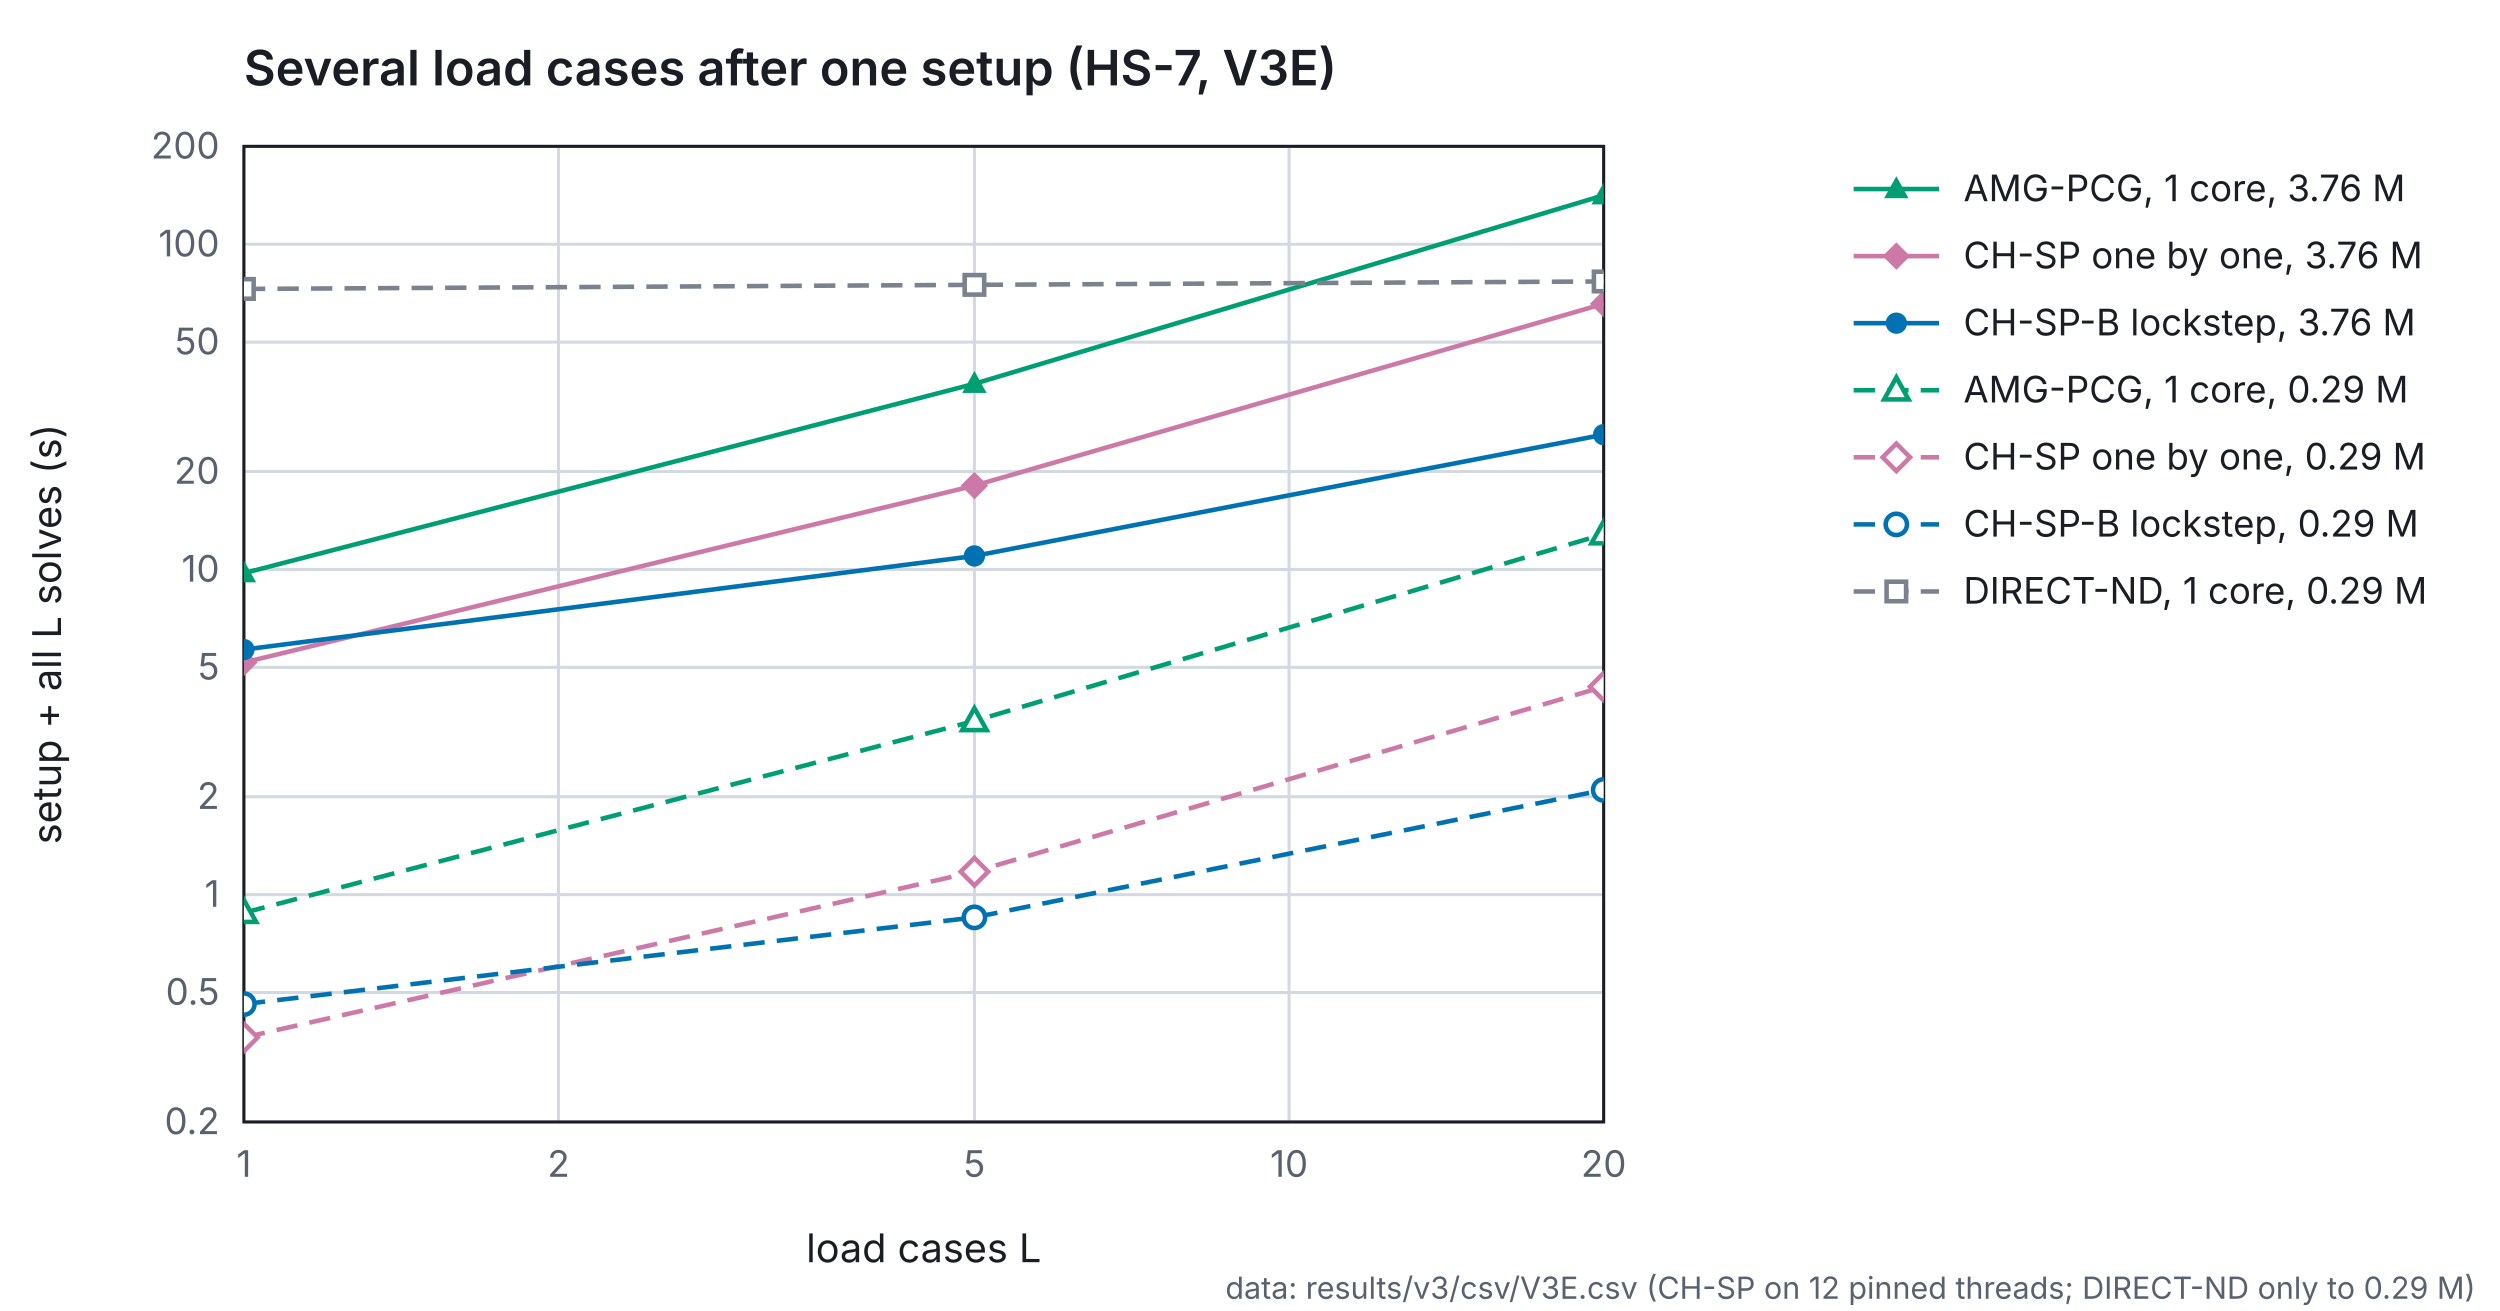
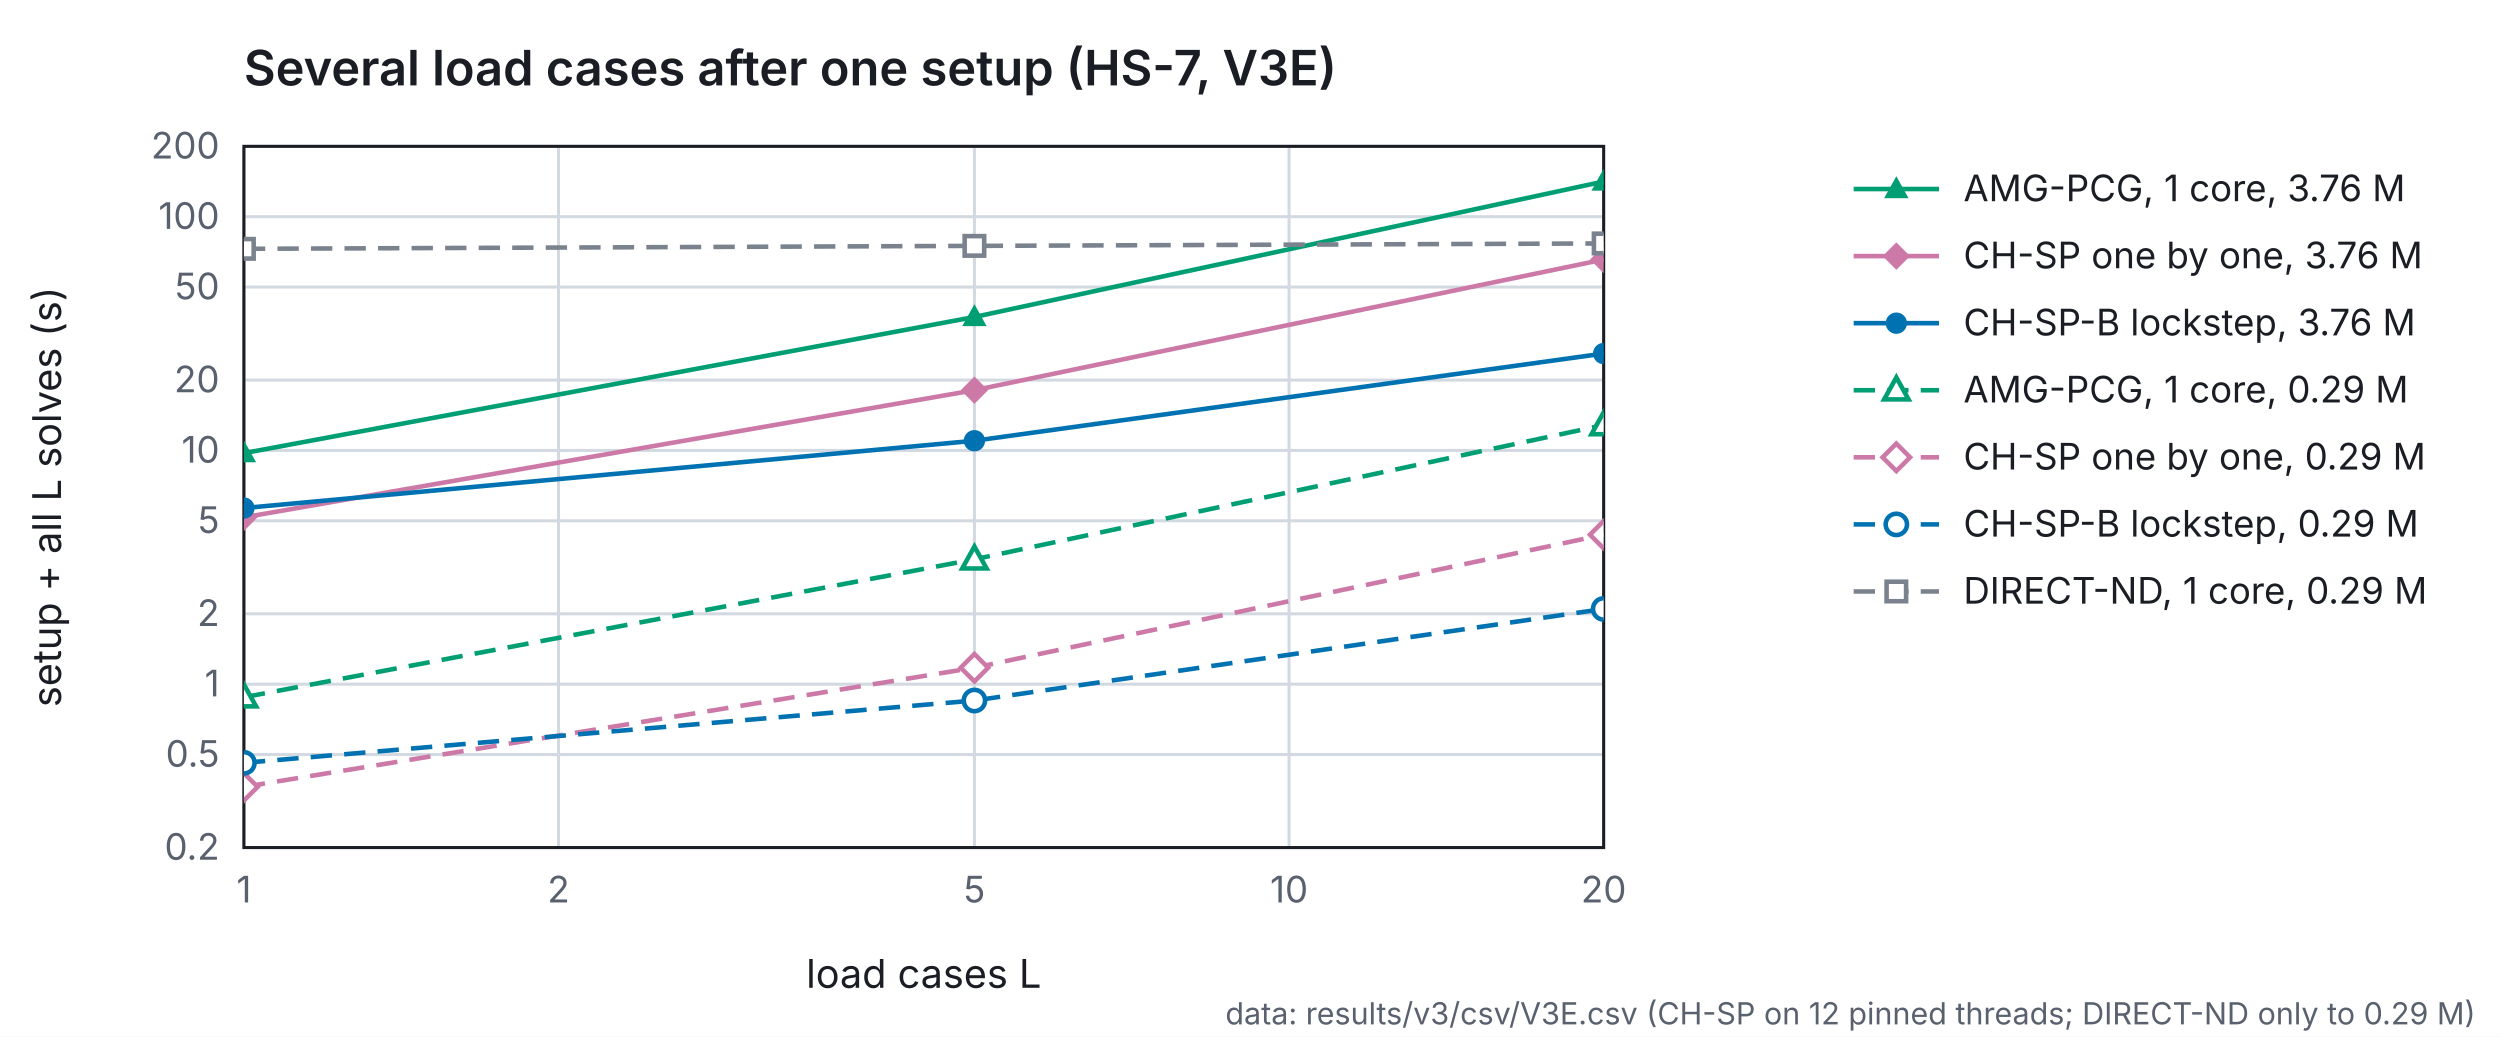
- <svg xmlns="http://www.w3.org/2000/svg" width="820" height="430" viewBox="0 0 820 430" font-family="Inter, 'Segoe UI', Arial, sans-serif">
+ <svg xmlns="http://www.w3.org/2000/svg" width="820" height="340" viewBox="0 0 820 340" font-family="Inter, 'Segoe UI', Arial, sans-serif">
  <rect width="100%" height="100%" fill="#FFFFFF" />
  <defs>
    <clipPath id="plot-area">
-       <rect x="80.00" y="48.00" width="446.00" height="320.00" />
+       <rect x="80.00" y="48.00" width="446.00" height="230.00" />
    </clipPath>
  </defs>
  <g stroke="#D3D9E1" stroke-width="1">
-     <line x1="80.00" y1="48.00" x2="80.00" y2="368.00" />
-     <line x1="183.19" y1="48.00" x2="183.19" y2="368.00" />
-     <line x1="319.61" y1="48.00" x2="319.61" y2="368.00" />
-     <line x1="422.81" y1="48.00" x2="422.81" y2="368.00" />
-     <line x1="526.00" y1="48.00" x2="526.00" y2="368.00" />
-     <line x1="80.00" y1="368.00" x2="526.00" y2="368.00" />
-     <line x1="80.00" y1="325.55" x2="526.00" y2="325.55" />
-     <line x1="80.00" y1="293.44" x2="526.00" y2="293.44" />
-     <line x1="80.00" y1="261.33" x2="526.00" y2="261.33" />
-     <line x1="80.00" y1="218.89" x2="526.00" y2="218.89" />
-     <line x1="80.00" y1="186.78" x2="526.00" y2="186.78" />
-     <line x1="80.00" y1="154.67" x2="526.00" y2="154.67" />
-     <line x1="80.00" y1="112.22" x2="526.00" y2="112.22" />
-     <line x1="80.00" y1="80.11" x2="526.00" y2="80.11" />
+     <line x1="80.00" y1="48.00" x2="80.00" y2="278.00" />
+     <line x1="183.19" y1="48.00" x2="183.19" y2="278.00" />
+     <line x1="319.61" y1="48.00" x2="319.61" y2="278.00" />
+     <line x1="422.81" y1="48.00" x2="422.81" y2="278.00" />
+     <line x1="526.00" y1="48.00" x2="526.00" y2="278.00" />
+     <line x1="80.00" y1="278.00" x2="526.00" y2="278.00" />
+     <line x1="80.00" y1="247.49" x2="526.00" y2="247.49" />
+     <line x1="80.00" y1="224.41" x2="526.00" y2="224.41" />
+     <line x1="80.00" y1="201.33" x2="526.00" y2="201.33" />
+     <line x1="80.00" y1="170.82" x2="526.00" y2="170.82" />
+     <line x1="80.00" y1="147.75" x2="526.00" y2="147.75" />
+     <line x1="80.00" y1="124.67" x2="526.00" y2="124.67" />
+     <line x1="80.00" y1="94.16" x2="526.00" y2="94.16" />
+     <line x1="80.00" y1="71.08" x2="526.00" y2="71.08" />
    <line x1="80.00" y1="48.00" x2="526.00" y2="48.00" />
  </g>
  <g font-size="12" fill="#59616E">
-     <text x="80.00" y="386.00" text-anchor="middle">1</text>
-     <text x="183.19" y="386.00" text-anchor="middle">2</text>
-     <text x="319.61" y="386.00" text-anchor="middle">5</text>
-     <text x="422.81" y="386.00" text-anchor="middle">10</text>
-     <text x="526.00" y="386.00" text-anchor="middle">20</text>
-     <text x="72.00" y="372.00" text-anchor="end">0.2</text>
-     <text x="72.00" y="329.55" text-anchor="end">0.5</text>
-     <text x="72.00" y="297.44" text-anchor="end">1</text>
-     <text x="72.00" y="265.33" text-anchor="end">2</text>
-     <text x="72.00" y="222.89" text-anchor="end">5</text>
-     <text x="72.00" y="190.78" text-anchor="end">10</text>
-     <text x="72.00" y="158.67" text-anchor="end">20</text>
-     <text x="72.00" y="116.22" text-anchor="end">50</text>
-     <text x="72.00" y="84.11" text-anchor="end">100</text>
+     <text x="80.00" y="296.00" text-anchor="middle">1</text>
+     <text x="183.19" y="296.00" text-anchor="middle">2</text>
+     <text x="319.61" y="296.00" text-anchor="middle">5</text>
+     <text x="422.81" y="296.00" text-anchor="middle">10</text>
+     <text x="526.00" y="296.00" text-anchor="middle">20</text>
+     <text x="72.00" y="282.00" text-anchor="end">0.2</text>
+     <text x="72.00" y="251.49" text-anchor="end">0.5</text>
+     <text x="72.00" y="228.41" text-anchor="end">1</text>
+     <text x="72.00" y="205.33" text-anchor="end">2</text>
+     <text x="72.00" y="174.82" text-anchor="end">5</text>
+     <text x="72.00" y="151.75" text-anchor="end">10</text>
+     <text x="72.00" y="128.67" text-anchor="end">20</text>
+     <text x="72.00" y="98.16" text-anchor="end">50</text>
+     <text x="72.00" y="75.08" text-anchor="end">100</text>
    <text x="72.00" y="52.00" text-anchor="end">200</text>
  </g>
-   <rect x="80.00" y="48.00" width="446.00" height="320.00" fill="none" stroke="#1A1E24" stroke-width="1" />
+   <rect x="80.00" y="48.00" width="446.00" height="230.00" fill="none" stroke="#1A1E24" stroke-width="1" />
  <text x="80.00" y="28" font-size="16" font-weight="600" fill="#1A1E24">Several load cases after one setup (HS-7, V3E)</text>
-   <text x="303.00" y="414.00" font-size="13" text-anchor="middle" fill="#1A1E24">load cases L</text>
-   <text transform="translate(20 208.00) rotate(-90)" font-size="13" text-anchor="middle" fill="#1A1E24">setup + all L solves (s)</text>
+   <text x="303.00" y="324.00" font-size="13" text-anchor="middle" fill="#1A1E24">load cases L</text>
+   <text transform="translate(20 163.00) rotate(-90)" font-size="13" text-anchor="middle" fill="#1A1E24">setup + all L solves (s)</text>
  <g clip-path="url(#plot-area)">
-     <polyline fill="none" stroke="#009E73" stroke-width="1.50" stroke-linejoin="round" points="80.00,188.00 319.61,125.88 526.00,64.05" />
-     <polygon points="80.00,183.80 84.00,191.00 76.00,191.00" fill="#009E73" />
-     <polygon points="319.61,121.68 323.61,128.88 315.61,128.88" fill="#009E73" />
-     <polygon points="526.00,59.85 530.00,67.05 522.00,67.05" fill="#009E73" />
-     <polyline fill="none" stroke="#CC79A7" stroke-width="1.50" stroke-linejoin="round" points="80.00,217.29 319.61,159.28 526.00,99.64" />
-     <polygon points="80.00,212.79 84.50,217.29 80.00,221.79 75.50,217.29" fill="#CC79A7" />
-     <polygon points="319.61,154.78 324.11,159.28 319.61,163.78 315.11,159.28" fill="#CC79A7" />
-     <polygon points="526.00,95.14 530.50,99.64 526.00,104.14 521.50,99.64" fill="#CC79A7" />
-     <polyline fill="none" stroke="#0072B2" stroke-width="1.50" stroke-linejoin="round" points="80.00,213.06 319.61,182.35 526.00,142.56" />
-     <circle cx="80.00" cy="213.06" r="3.5" fill="#0072B2" />
-     <circle cx="319.61" cy="182.35" r="3.5" fill="#0072B2" />
-     <circle cx="526.00" cy="142.56" r="3.5" fill="#0072B2" />
-     <polyline fill="none" stroke="#009E73" stroke-width="1.50" stroke-linejoin="round" stroke-dasharray="7 4" points="80.00,299.39 319.61,236.47 526.00,175.21" />
-     <polygon points="80.00,295.19 84.00,302.39 76.00,302.39" fill="#FFFFFF" stroke="#009E73" stroke-width="1.5" />
-     <polygon points="319.61,232.27 323.61,239.47 315.61,239.47" fill="#FFFFFF" stroke="#009E73" stroke-width="1.5" />
-     <polygon points="526.00,171.01 530.00,178.21 522.00,178.21" fill="#FFFFFF" stroke="#009E73" stroke-width="1.5" />
-     <polyline fill="none" stroke="#CC79A7" stroke-width="1.50" stroke-linejoin="round" stroke-dasharray="7 4" points="80.00,340.30 319.61,285.92 526.00,225.23" />
-     <polygon points="80.00,335.80 84.50,340.30 80.00,344.80 75.50,340.30" fill="#FFFFFF" stroke="#CC79A7" stroke-width="1.5" />
-     <polygon points="319.61,281.42 324.11,285.92 319.61,290.42 315.11,285.92" fill="#FFFFFF" stroke="#CC79A7" stroke-width="1.5" />
-     <polygon points="526.00,220.73 530.50,225.23 526.00,229.73 521.50,225.23" fill="#FFFFFF" stroke="#CC79A7" stroke-width="1.5" />
-     <polyline fill="none" stroke="#0072B2" stroke-width="1.50" stroke-linejoin="round" stroke-dasharray="7 4" points="80.00,329.34 319.61,300.90 526.00,259.10" />
-     <circle cx="80.00" cy="329.34" r="3.5" fill="#FFFFFF" stroke="#0072B2" stroke-width="1.5" />
-     <circle cx="319.61" cy="300.90" r="3.5" fill="#FFFFFF" stroke="#0072B2" stroke-width="1.5" />
-     <circle cx="526.00" cy="259.10" r="3.5" fill="#FFFFFF" stroke="#0072B2" stroke-width="1.5" />
-     <polyline fill="none" stroke="#7A828E" stroke-width="1.50" stroke-linejoin="round" stroke-dasharray="7 4" points="80.00,94.77 319.61,93.43 526.00,92.32" />
-     <rect x="76.80" y="91.57" width="6.4" height="6.4" fill="#FFFFFF" stroke="#7A828E" stroke-width="1.5" />
-     <rect x="316.41" y="90.23" width="6.4" height="6.4" fill="#FFFFFF" stroke="#7A828E" stroke-width="1.5" />
-     <rect x="522.80" y="89.12" width="6.4" height="6.4" fill="#FFFFFF" stroke="#7A828E" stroke-width="1.5" />
+     <polyline fill="none" stroke="#009E73" stroke-width="1.50" stroke-linejoin="round" points="80.00,148.63 319.61,103.97 526.00,59.53" />
+     <polygon points="80.00,144.43 84.00,151.63 76.00,151.63" fill="#009E73" />
+     <polygon points="319.61,99.77 323.61,106.97 315.61,106.97" fill="#009E73" />
+     <polygon points="526.00,55.33 530.00,62.53 522.00,62.53" fill="#009E73" />
+     <polyline fill="none" stroke="#CC79A7" stroke-width="1.50" stroke-linejoin="round" points="80.00,169.68 319.61,127.98 526.00,85.11" />
+     <polygon points="80.00,165.18 84.50,169.68 80.00,174.18 75.50,169.68" fill="#CC79A7" />
+     <polygon points="319.61,123.48 324.11,127.98 319.61,132.48 315.11,127.98" fill="#CC79A7" />
+     <polygon points="526.00,80.61 530.50,85.11 526.00,89.61 521.50,85.11" fill="#CC79A7" />
+     <polyline fill="none" stroke="#0072B2" stroke-width="1.50" stroke-linejoin="round" points="80.00,166.64 319.61,144.56 526.00,115.96" />
+     <circle cx="80.00" cy="166.64" r="3.5" fill="#0072B2" />
+     <circle cx="319.61" cy="144.56" r="3.5" fill="#0072B2" />
+     <circle cx="526.00" cy="115.96" r="3.5" fill="#0072B2" />
+     <polyline fill="none" stroke="#009E73" stroke-width="1.50" stroke-linejoin="round" stroke-dasharray="7 4" points="80.00,228.69 319.61,183.46 526.00,139.43" />
+     <polygon points="80.00,224.49 84.00,231.69 76.00,231.69" fill="#FFFFFF" stroke="#009E73" stroke-width="1.5" />
+     <polygon points="319.61,179.26 323.61,186.46 315.61,186.46" fill="#FFFFFF" stroke="#009E73" stroke-width="1.5" />
+     <polygon points="526.00,135.23 530.00,142.43 522.00,142.43" fill="#FFFFFF" stroke="#009E73" stroke-width="1.5" />
+     <polyline fill="none" stroke="#CC79A7" stroke-width="1.50" stroke-linejoin="round" stroke-dasharray="7 4" points="80.00,258.09 319.61,219.01 526.00,175.38" />
+     <polygon points="80.00,253.59 84.50,258.09 80.00,262.59 75.50,258.09" fill="#FFFFFF" stroke="#CC79A7" stroke-width="1.5" />
+     <polygon points="319.61,214.51 324.11,219.01 319.61,223.51 315.11,219.01" fill="#FFFFFF" stroke="#CC79A7" stroke-width="1.5" />
+     <polygon points="526.00,170.88 530.50,175.38 526.00,179.88 521.50,175.38" fill="#FFFFFF" stroke="#CC79A7" stroke-width="1.5" />
+     <polyline fill="none" stroke="#0072B2" stroke-width="1.50" stroke-linejoin="round" stroke-dasharray="7 4" points="80.00,250.21 319.61,229.77 526.00,199.73" />
+     <circle cx="80.00" cy="250.21" r="3.5" fill="#FFFFFF" stroke="#0072B2" stroke-width="1.5" />
+     <circle cx="319.61" cy="229.77" r="3.5" fill="#FFFFFF" stroke="#0072B2" stroke-width="1.5" />
+     <circle cx="526.00" cy="199.73" r="3.5" fill="#FFFFFF" stroke="#0072B2" stroke-width="1.5" />
+     <polyline fill="none" stroke="#7A828E" stroke-width="1.50" stroke-linejoin="round" stroke-dasharray="7 4" points="80.00,81.61 319.61,80.65 526.00,79.85" />
+     <rect x="76.80" y="78.41" width="6.4" height="6.4" fill="#FFFFFF" stroke="#7A828E" stroke-width="1.5" />
+     <rect x="316.41" y="77.45" width="6.4" height="6.4" fill="#FFFFFF" stroke="#7A828E" stroke-width="1.5" />
+     <rect x="522.80" y="76.65" width="6.4" height="6.4" fill="#FFFFFF" stroke="#7A828E" stroke-width="1.5" />
  </g>
-   <text x="812.00" y="426.00" font-size="10" text-anchor="end" fill="#59616E">data: results/v3/csv/V3E.csv (CH-SP on 12 pinned threads; DIRECT-ND only to 0.29 M)</text>
+   <text x="812.00" y="336.00" font-size="10" text-anchor="end" fill="#59616E">data: results/v3/csv/V3E.csv (CH-SP on 12 pinned threads; DIRECT-ND only to 0.29 M)</text>
  <g font-size="12" fill="#1A1E24">
    <line x1="608.00" y1="62.00" x2="636.00" y2="62.00" fill="none" stroke="#009E73" stroke-width="1.50" stroke-linejoin="round" />
    <polygon points="622.00,57.80 626.00,65.00 618.00,65.00" fill="#009E73" />
    <text x="644.00" y="66.00">AMG-PCG, 1 core, 3.76 M</text>
    <line x1="608.00" y1="84.00" x2="636.00" y2="84.00" fill="none" stroke="#CC79A7" stroke-width="1.50" stroke-linejoin="round" />
    <polygon points="622.00,79.50 626.50,84.00 622.00,88.50 617.50,84.00" fill="#CC79A7" />
    <text x="644.00" y="88.00">CH-SP one by one, 3.76 M</text>
    <line x1="608.00" y1="106.00" x2="636.00" y2="106.00" fill="none" stroke="#0072B2" stroke-width="1.50" stroke-linejoin="round" />
    <circle cx="622.00" cy="106.00" r="3.5" fill="#0072B2" />
    <text x="644.00" y="110.00">CH-SP-B lockstep, 3.76 M</text>
    <line x1="608.00" y1="128.00" x2="636.00" y2="128.00" fill="none" stroke="#009E73" stroke-width="1.50" stroke-linejoin="round" stroke-dasharray="7 4" />
    <polygon points="622.00,123.80 626.00,131.00 618.00,131.00" fill="#FFFFFF" stroke="#009E73" stroke-width="1.5" />
    <text x="644.00" y="132.00">AMG-PCG, 1 core, 0.29 M</text>
    <line x1="608.00" y1="150.00" x2="636.00" y2="150.00" fill="none" stroke="#CC79A7" stroke-width="1.50" stroke-linejoin="round" stroke-dasharray="7 4" />
    <polygon points="622.00,145.50 626.50,150.00 622.00,154.50 617.50,150.00" fill="#FFFFFF" stroke="#CC79A7" stroke-width="1.5" />
    <text x="644.00" y="154.00">CH-SP one by one, 0.29 M</text>
    <line x1="608.00" y1="172.00" x2="636.00" y2="172.00" fill="none" stroke="#0072B2" stroke-width="1.50" stroke-linejoin="round" stroke-dasharray="7 4" />
    <circle cx="622.00" cy="172.00" r="3.5" fill="#FFFFFF" stroke="#0072B2" stroke-width="1.5" />
    <text x="644.00" y="176.00">CH-SP-B lockstep, 0.29 M</text>
    <line x1="608.00" y1="194.00" x2="636.00" y2="194.00" fill="none" stroke="#7A828E" stroke-width="1.50" stroke-linejoin="round" stroke-dasharray="7 4" />
    <rect x="618.80" y="190.80" width="6.4" height="6.4" fill="#FFFFFF" stroke="#7A828E" stroke-width="1.5" />
    <text x="644.00" y="198.00">DIRECT-ND, 1 core, 0.29 M</text>
  </g>
</svg>
